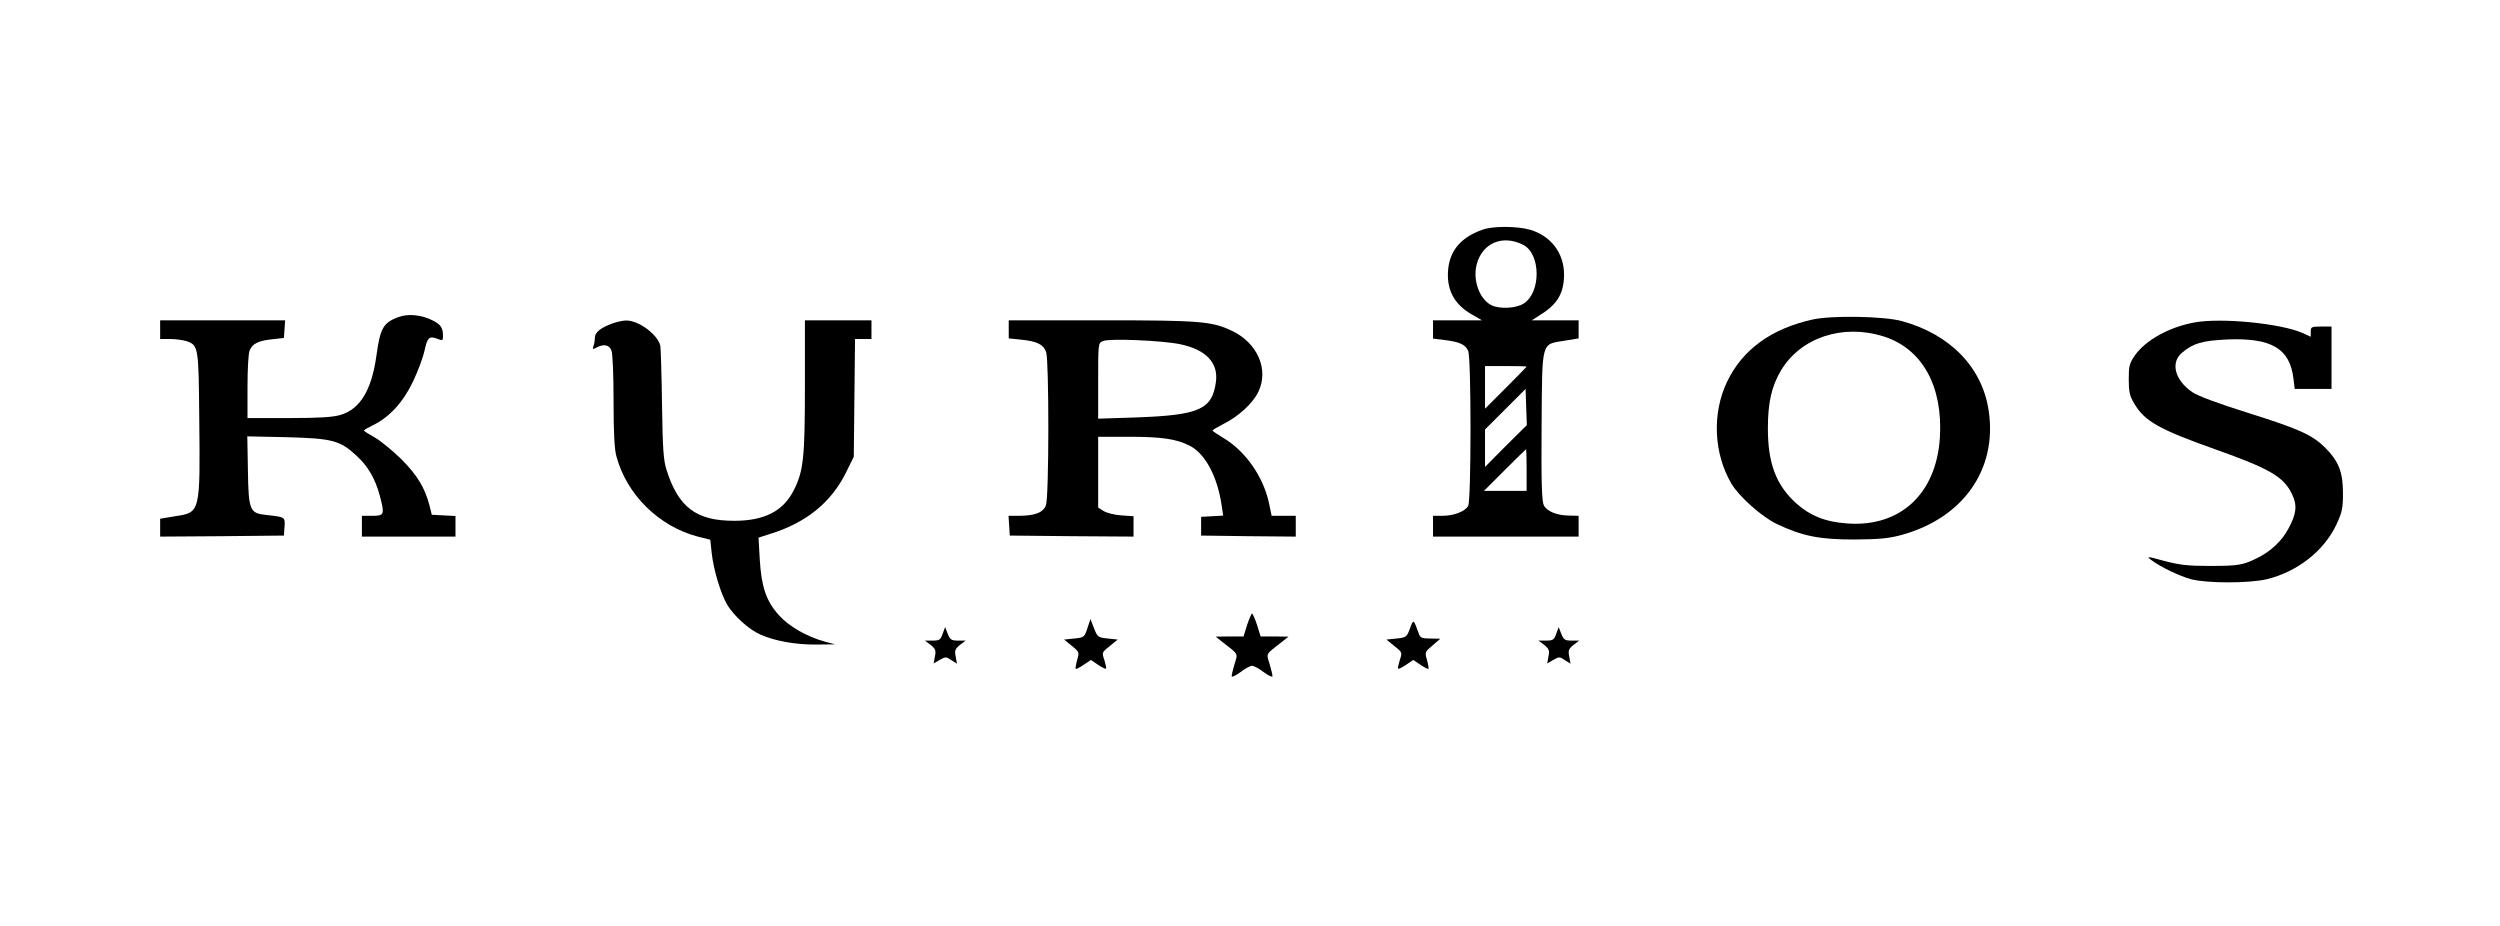
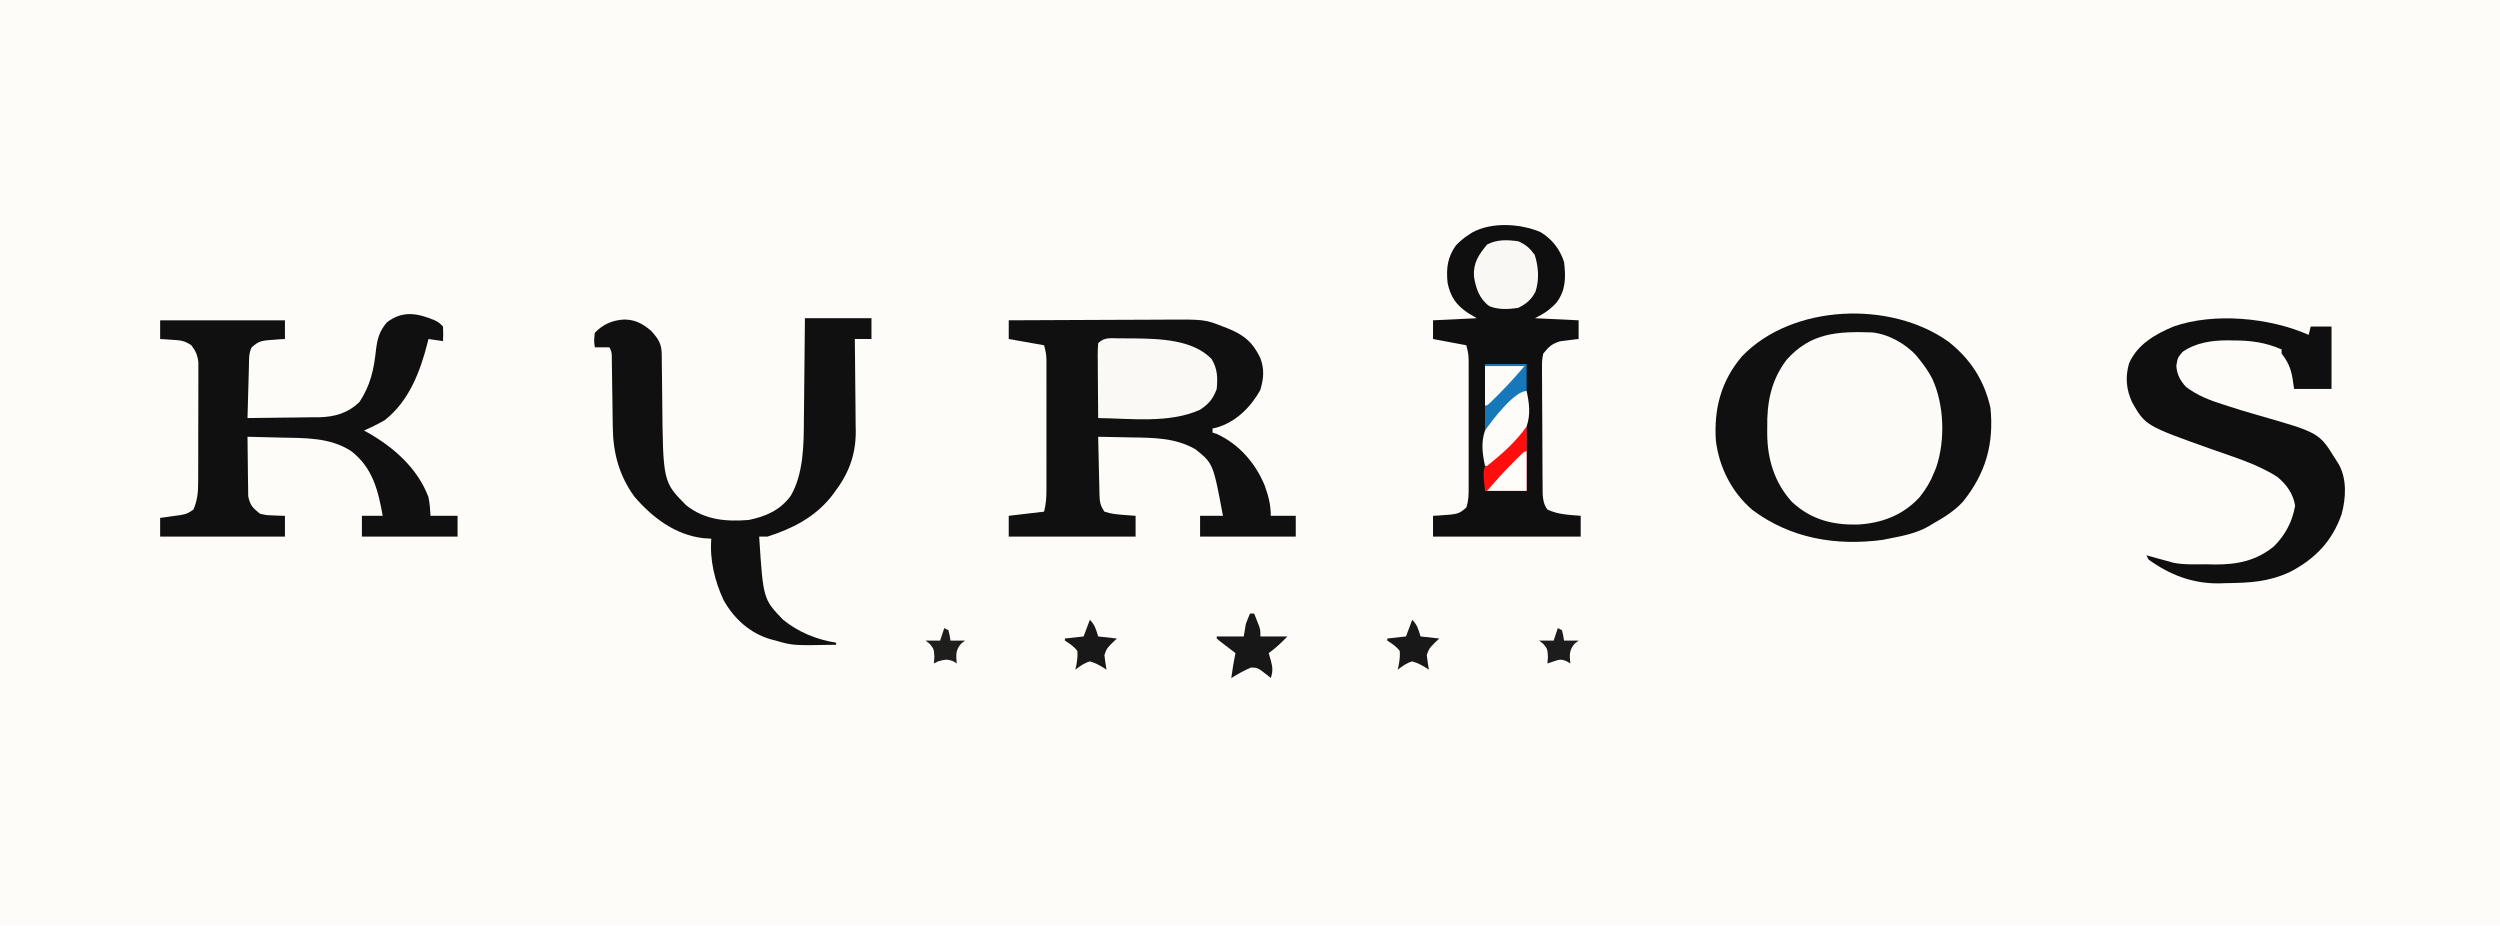
- <svg xmlns="http://www.w3.org/2000/svg" version="1.0" width="1202pt" height="445pt" viewBox="0 0 1202 445" preserveAspectRatio="xMidYMid meet">
-   <g transform="translate(0,445) scale(0.1,-0.1)" fill="#000000" stroke="none">
-     <path d="M7129 3346 c-103 -36 -156 -98 -166 -188 -10 -98 27 -170 112 -219 l50 -29 -117 0 -118 0 0 -44 0 -44 57 -7 c71 -9 98 -21 112 -52 15 -33 15 -716 0 -745 -14 -27 -69 -48 -124 -48 l-45 0 0 -50 0 -50 350 0 350 0 0 50 0 50 -42 1 c-61 0 -110 20 -125 49 -10 19 -13 107 -11 382 3 416 -3 391 111 410 l67 11 0 43 0 44 -112 0 -113 0 45 29 c80 50 110 104 110 193 -1 102 -63 183 -162 213 -62 18 -179 19 -229 1z m194 -73 c86 -43 87 -230 2 -283 -37 -23 -116 -27 -155 -7 -57 29 -90 121 -70 196 27 103 125 144 223 94z m17 -586 c0 -1 -45 -47 -100 -102 l-100 -100 0 103 0 102 100 0 c55 0 100 -1 100 -3z m-100 -381 l-100 -101 0 90 0 90 98 98 97 97 3 -87 3 -87 -101 -100z m100 -116 l0 -100 -102 0 -103 0 100 100 c55 55 101 100 102 100 2 0 3 -45 3 -100z" />
-     <path d="M1917 2926 c-74 -27 -89 -53 -107 -185 -23 -166 -78 -258 -173 -286 -38 -11 -101 -15 -249 -15 l-198 0 0 149 c0 82 4 161 10 175 12 33 42 48 110 55 l55 6 3 43 3 42 -300 0 -301 0 0 -45 0 -45 49 0 c26 0 61 -5 77 -10 58 -20 59 -26 62 -370 5 -456 5 -454 -116 -472 l-72 -12 0 -43 0 -43 298 2 297 3 3 42 c3 47 4 47 -87 57 -80 8 -86 21 -89 212 l-3 166 188 -4 c220 -6 257 -15 336 -88 56 -51 91 -111 113 -193 24 -91 22 -97 -36 -97 l-50 0 0 -50 0 -50 225 0 225 0 0 50 0 49 -57 3 -57 3 -11 45 c-23 86 -58 144 -134 221 -42 41 -100 89 -128 105 -29 16 -53 31 -53 34 0 3 19 14 42 25 79 38 145 109 193 209 24 50 49 117 56 150 14 64 23 72 62 57 25 -10 27 -8 27 13 0 40 -11 56 -49 75 -52 27 -118 34 -164 17z" />
-     <path d="M8716 2914 c-200 -44 -338 -145 -412 -299 -73 -152 -65 -345 21 -491 36 -61 146 -159 217 -193 124 -59 207 -75 373 -75 121 1 165 5 228 22 295 81 460 314 419 595 -30 209 -184 369 -417 433 -86 24 -337 28 -429 8z m339 -81 c187 -59 287 -239 272 -487 -17 -269 -189 -430 -442 -413 -107 7 -181 36 -251 99 -95 87 -134 191 -134 358 0 125 18 203 63 279 95 158 296 225 492 164z" />
-     <path d="M2948 2896 c-60 -21 -88 -44 -88 -70 0 -14 -3 -32 -7 -41 -5 -15 -3 -16 15 -6 35 19 62 13 72 -15 6 -14 10 -123 10 -242 0 -149 4 -233 14 -267 49 -183 204 -336 391 -385 l60 -15 7 -65 c9 -81 43 -193 74 -247 33 -55 105 -120 160 -144 69 -31 170 -49 269 -48 l90 1 -49 13 c-87 24 -172 73 -220 126 -62 68 -85 137 -93 268 l-6 106 59 19 c170 53 290 150 361 293 l38 77 3 283 3 283 40 0 39 0 0 45 0 45 -160 0 -160 0 0 -317 c0 -345 -7 -409 -54 -501 -51 -100 -141 -146 -286 -146 -182 0 -268 64 -325 244 -15 45 -19 103 -22 315 -2 143 -6 270 -8 282 -12 54 -104 123 -165 122 -14 0 -42 -6 -62 -13z" />
-     <path d="M4850 2866 l0 -43 59 -6 c78 -8 108 -23 121 -60 14 -42 14 -693 -1 -735 -12 -36 -52 -52 -132 -52 l-48 0 3 -47 3 -48 298 -3 297 -2 0 49 0 49 -59 4 c-32 2 -70 12 -85 21 l-26 17 0 170 0 170 144 0 c162 0 231 -10 296 -43 75 -38 134 -149 154 -289 l7 -47 -53 -3 -53 -3 0 -45 0 -45 228 -3 227 -2 0 50 0 50 -58 0 -58 0 -12 58 c-27 129 -113 253 -221 317 -28 17 -51 32 -51 35 0 3 24 17 53 32 71 35 141 99 167 154 52 107 -4 236 -128 294 -96 45 -150 50 -624 50 l-448 0 0 -44z m824 -71 c125 -26 185 -90 172 -182 -18 -132 -80 -159 -383 -170 l-183 -6 0 182 c0 179 0 182 23 191 30 14 284 3 371 -15z" />
-     <path d="M10553 2900 c-123 -22 -236 -85 -288 -158 -27 -39 -30 -52 -30 -115 0 -60 4 -80 27 -118 49 -84 120 -124 388 -219 264 -94 330 -132 370 -216 26 -53 22 -94 -18 -167 -31 -58 -84 -108 -149 -140 -69 -34 -90 -38 -232 -38 -102 0 -143 5 -215 24 -80 22 -87 23 -65 6 46 -35 136 -78 194 -94 77 -20 278 -20 363 0 146 35 275 135 335 262 28 60 32 78 32 153 0 100 -21 153 -86 218 -63 62 -126 90 -371 167 -143 45 -243 82 -268 100 -84 58 -105 142 -49 189 55 46 96 58 220 64 211 8 299 -44 316 -189 l6 -49 88 0 89 0 0 150 0 150 -50 0 c-46 0 -50 -2 -50 -24 l0 -25 -42 19 c-104 45 -387 73 -515 50z" />
-     <path d="M5996 1445 l-17 -55 -67 0 -67 -1 34 -27 c78 -61 73 -51 56 -107 -8 -27 -14 -53 -13 -57 2 -5 21 5 43 21 22 17 47 30 55 30 8 0 33 -13 55 -30 22 -16 41 -26 43 -21 1 4 -5 30 -13 57 -17 56 -22 46 56 107 l34 27 -67 1 -67 0 -17 55 c-10 30 -21 55 -24 55 -3 0 -14 -25 -24 -55z" />
-     <path d="M5228 1429 c-14 -43 -16 -44 -63 -49 l-49 -5 37 -30 c36 -29 37 -31 26 -68 -6 -22 -9 -41 -7 -43 2 -2 20 7 39 20 l34 23 34 -23 c19 -13 37 -22 39 -19 2 2 -2 21 -8 41 -13 37 -12 38 26 68 l38 31 -48 5 c-47 5 -49 7 -66 49 l-17 45 -15 -45z" />
-     <path d="M6779 1428 c-15 -41 -18 -43 -64 -48 l-49 -5 38 -31 c38 -30 39 -31 26 -68 -6 -20 -10 -39 -8 -41 2 -3 20 6 39 19 l34 23 34 -23 c19 -13 37 -22 39 -20 2 2 -1 21 -7 43 -11 37 -10 39 27 70 l37 32 -48 1 c-43 0 -49 3 -57 28 -24 66 -24 66 -41 20z" />
-     <path d="M4532 1402 c-10 -28 -15 -32 -48 -32 l-37 0 28 -21 c23 -19 26 -27 20 -55 l-6 -34 29 17 c28 16 31 16 56 -1 l27 -17 -6 34 c-6 29 -3 37 20 56 l28 21 -37 0 c-31 0 -38 4 -49 32 l-13 33 -12 -33z" />
-     <path d="M7482 1402 c-10 -28 -15 -32 -48 -32 l-37 0 28 -21 c23 -19 26 -27 20 -55 l-6 -34 29 17 c28 16 31 16 56 -1 l27 -17 -6 34 c-6 29 -3 37 20 56 l28 21 -37 0 c-31 0 -38 4 -49 32 l-13 33 -12 -33z" />
-   </g>
+ <svg xmlns="http://www.w3.org/2000/svg" version="1.1" width="1202" height="445">
+   <path d="M0 0 C396.66 0 793.32 0 1202 0 C1202 146.85 1202 293.7 1202 445 C805.34 445 408.68 445 0 445 C0 298.15 0 151.3 0 0 Z " fill="#FEFCF9" transform="translate(0,0)" />
+   <path d="M0 0 C11.805 -0.07 23.611 -0.123 35.416 -0.155 C40.899 -0.171 46.381 -0.192 51.864 -0.226 C57.161 -0.259 62.458 -0.277 67.756 -0.285 C69.77 -0.29 71.785 -0.301 73.799 -0.317 C94.109 -0.475 94.109 -0.475 103 3 C103.851 3.331 104.703 3.662 105.58 4.003 C113.273 7.135 117.509 10.746 121.051 18.344 C122.988 23.765 122.561 28.119 120.938 33.562 C116.202 41.963 109.203 48.933 99.699 51.66 C99.138 51.772 98.578 51.884 98 52 C98 52.66 98 53.32 98 54 C98.66 54.206 99.32 54.412 100 54.625 C110.732 59.544 118.554 68.578 123.035 79.352 C124.832 84.283 126 88.698 126 94 C129.96 94 133.92 94 138 94 C138 97.3 138 100.6 138 104 C122.82 104 107.64 104 92 104 C92 100.7 92 97.4 92 94 C95.63 94 99.26 94 103 94 C98.298 68.859 98.298 68.859 89.75 62 C80.069 56.455 69.715 56.474 58.875 56.312 C57.331 56.279 55.786 56.245 54.242 56.209 C50.495 56.125 46.748 56.058 43 56 C43.094 60.645 43.2 65.29 43.317 69.934 C43.356 71.514 43.391 73.094 43.422 74.675 C43.468 76.946 43.526 79.217 43.586 81.488 C43.597 82.195 43.609 82.901 43.621 83.629 C43.731 87.277 43.921 88.882 46 92 C49.162 93.054 51.869 93.313 55.188 93.562 C55.731 93.604 55.731 93.604 58.48 93.816 C59.312 93.877 60.143 93.938 61 94 C61 97.3 61 100.6 61 104 C40.87 104 20.74 104 0 104 C0 100.7 0 97.4 0 94 C2.805 93.67 2.805 93.67 17 92 C17.978 88.088 18.127 85.015 18.129 81 C18.131 80.304 18.133 79.607 18.135 78.89 C18.139 76.593 18.136 74.297 18.133 72 C18.133 70.401 18.134 68.802 18.136 67.203 C18.137 63.854 18.135 60.505 18.13 57.156 C18.125 52.866 18.128 48.575 18.134 44.284 C18.138 40.983 18.136 37.682 18.134 34.381 C18.133 32.799 18.134 31.217 18.136 29.635 C18.139 27.423 18.135 25.212 18.129 23 C18.129 21.742 18.128 20.484 18.127 19.188 C18 16 18 16 17 12 C14.195 11.505 14.195 11.505 0 9 C0 6.03 0 3.06 0 0 Z " fill="#101010" transform="translate(485,154)" />
+   <path d="M0 0 C5.568 3.382 9.332 8.217 11.309 14.402 C12.186 21.617 12.185 27.854 7.738 33.82 C4.579 37.316 1.516 39.299 -2.691 41.402 C4.239 41.732 11.169 42.062 18.309 42.402 C18.309 45.372 18.309 48.342 18.309 51.402 C17.5 51.489 16.692 51.575 15.859 51.664 C14.791 51.805 13.722 51.945 12.621 52.09 C11.565 52.217 10.51 52.345 9.422 52.477 C5.437 53.662 3.924 55.187 1.309 58.402 C0.694 61.672 0.694 61.672 0.709 65.424 C0.705 66.111 0.701 66.798 0.697 67.505 C0.691 69.765 0.72 72.022 0.75 74.281 C0.754 75.856 0.757 77.431 0.757 79.007 C0.763 82.303 0.786 85.598 0.822 88.894 C0.867 93.117 0.882 97.338 0.885 101.561 C0.89 104.812 0.905 108.062 0.924 111.313 C0.933 112.87 0.94 114.426 0.944 115.983 C0.953 118.159 0.976 120.334 1.002 122.51 C1.013 123.747 1.023 124.985 1.034 126.26 C1.295 129.25 1.614 130.954 3.309 133.402 C8.369 135.806 13.797 135.955 19.309 136.402 C19.309 139.702 19.309 143.002 19.309 146.402 C-4.121 146.402 -27.551 146.402 -51.691 146.402 C-51.691 143.102 -51.691 139.802 -51.691 136.402 C-51.323 136.384 -51.323 136.384 -49.461 136.289 C-39.393 135.611 -39.393 135.611 -35.691 132.402 C-34.538 128.942 -34.564 126.258 -34.562 122.608 C-34.56 121.921 -34.559 121.235 -34.557 120.527 C-34.552 118.258 -34.555 115.988 -34.559 113.719 C-34.558 112.141 -34.557 110.563 -34.556 108.985 C-34.554 105.677 -34.556 102.369 -34.561 99.061 C-34.567 94.823 -34.563 90.585 -34.557 86.347 C-34.554 83.088 -34.555 79.829 -34.558 76.57 C-34.558 75.007 -34.557 73.445 -34.555 71.882 C-34.553 69.697 -34.556 67.512 -34.562 65.326 C-34.563 64.083 -34.564 62.84 -34.564 61.559 C-34.691 58.402 -34.691 58.402 -35.691 54.402 C-40.971 53.412 -46.251 52.422 -51.691 51.402 C-51.691 48.432 -51.691 45.462 -51.691 42.402 C-48.226 42.237 -48.226 42.237 -30.691 41.402 C-32.094 40.557 -33.496 39.711 -34.941 38.84 C-40.544 35.114 -43.33 31.072 -44.691 24.402 C-45.404 17.53 -44.778 12.093 -40.691 6.402 C-38.629 4.292 -37.109 2.939 -34.691 1.402 C-34.101 1.009 -33.511 0.616 -32.902 0.211 C-23.535 -4.979 -9.661 -4.132 0 0 Z " fill="#0F0F0F" transform="translate(740.6914,111.5977)" />
+   <path d="M0 0 C0.482 0.005 0.482 0.005 2.918 0.031 C13.492 0.346 21.671 3.289 29.379 10.676 C40.539 22.734 42.735 35.45 42.441 51.34 C42.159 57.912 40.767 63.505 38.125 69.562 C37.774 70.389 37.424 71.215 37.062 72.066 C32.867 80.675 25.128 87.335 16.125 90.562 C4.408 94.19 -8.885 94.261 -19.875 88.562 C-29.661 82.708 -36.135 74.288 -39.875 63.562 C-43.201 49.222 -42.474 31.789 -35.367 18.809 C-27.155 5.993 -15.073 -0.242 0 0 Z " fill="#FDFBF8" transform="translate(890.875,159.4375)" />
+   <path d="M0 0 C2.137 1.07 2.137 1.07 4.137 3.07 C4.262 6.695 4.262 6.695 4.137 10.07 C1.827 9.74 -0.483 9.41 -2.863 9.07 C-3.022 9.725 -3.18 10.38 -3.344 11.055 C-6.878 24.879 -12.272 39 -23.863 48.07 C-27.111 49.949 -30.426 51.569 -33.863 53.07 C-33.257 53.399 -32.652 53.728 -32.027 54.066 C-19.467 61.197 -8.043 71.286 -2.863 85.07 C-2.248 88.128 -2.015 90.941 -1.863 94.07 C2.427 94.07 6.717 94.07 11.137 94.07 C11.137 97.37 11.137 100.67 11.137 104.07 C-4.043 104.07 -19.223 104.07 -34.863 104.07 C-34.863 100.77 -34.863 97.47 -34.863 94.07 C-31.563 94.07 -28.263 94.07 -24.863 94.07 C-27.029 81.853 -29.713 71 -39.863 63.07 C-50.138 56.242 -62.618 56.698 -74.488 56.445 C-75.984 56.407 -77.48 56.368 -78.977 56.328 C-82.605 56.233 -86.234 56.149 -89.863 56.07 C-89.844 60.537 -89.792 65.002 -89.711 69.468 C-89.688 70.985 -89.673 72.503 -89.668 74.021 C-89.658 76.209 -89.617 78.395 -89.57 80.582 C-89.555 81.896 -89.539 83.211 -89.523 84.565 C-88.707 88.899 -87.294 90.383 -83.863 93.07 C-80.75 93.777 -80.75 93.777 -77.551 93.883 C-76.482 93.931 -75.414 93.978 -74.312 94.027 C-73.908 94.034 -73.908 94.034 -71.863 94.07 C-71.863 97.37 -71.863 100.67 -71.863 104.07 C-91.663 104.07 -111.463 104.07 -131.863 104.07 C-131.863 101.1 -131.863 98.13 -131.863 95.07 C-130.96 94.949 -130.056 94.828 -129.125 94.703 C-127.946 94.536 -126.766 94.368 -125.551 94.195 C-124.379 94.033 -123.207 93.87 -122 93.703 C-118.863 93.07 -118.863 93.07 -115.863 91.07 C-113.978 86.726 -113.607 82.929 -113.589 78.226 C-113.584 77.57 -113.578 76.914 -113.573 76.238 C-113.559 74.087 -113.56 71.936 -113.562 69.785 C-113.559 68.281 -113.554 66.777 -113.55 65.273 C-113.542 62.129 -113.542 58.984 -113.548 55.84 C-113.553 51.816 -113.536 47.792 -113.513 43.768 C-113.499 40.665 -113.498 37.562 -113.501 34.459 C-113.5 32.976 -113.495 31.492 -113.485 30.009 C-113.473 27.934 -113.479 25.86 -113.491 23.785 C-113.49 22.606 -113.49 21.427 -113.489 20.213 C-113.906 16.712 -114.752 14.869 -116.863 12.07 C-120.268 9.801 -122.029 9.705 -126.051 9.445 C-127.137 9.371 -128.224 9.296 -129.344 9.219 C-130.175 9.17 -131.007 9.121 -131.863 9.07 C-131.863 6.1 -131.863 3.13 -131.863 0.07 C-112.063 0.07 -92.263 0.07 -71.863 0.07 C-71.863 3.04 -71.863 6.01 -71.863 9.07 C-72.599 9.108 -73.335 9.145 -74.094 9.184 C-84 9.851 -84 9.851 -87.863 13.07 C-89.335 16.014 -89.101 19.033 -89.18 22.266 C-89.2 22.973 -89.221 23.681 -89.243 24.409 C-89.308 26.671 -89.367 28.933 -89.426 31.195 C-89.469 32.728 -89.513 34.26 -89.557 35.793 C-89.664 39.552 -89.765 43.311 -89.863 47.07 C-84.046 47.026 -78.23 46.956 -72.413 46.863 C-70.438 46.835 -68.462 46.813 -66.487 46.799 C-63.634 46.778 -60.782 46.731 -57.93 46.68 C-57.057 46.678 -56.185 46.677 -55.287 46.676 C-47.764 46.499 -41.563 44.65 -36.051 39.383 C-30.726 31.319 -29.091 23.749 -28.086 14.268 C-27.421 8.906 -26.462 5.325 -22.863 1.07 C-15.366 -4.711 -8.25 -3.411 0 0 Z " fill="#101010" transform="translate(208.8633,153.9297)" />
+   <path d="M0 0 C10.56 0 21.12 0 32 0 C32 3.3 32 6.6 32 10 C29.36 10 26.72 10 24 10 C24.009 10.652 24.018 11.304 24.027 11.976 C24.116 18.806 24.176 25.636 24.22 32.467 C24.24 35.011 24.267 37.555 24.302 40.099 C24.351 43.77 24.373 47.441 24.391 51.113 C24.411 52.238 24.432 53.362 24.453 54.521 C24.456 65.997 20.928 74.936 14 84 C13.475 84.69 12.951 85.379 12.41 86.09 C4.397 95.913 -6.137 101.19 -18 105 C-19.32 105 -20.64 105 -22 105 C-20.045 135.025 -20.045 135.025 -10.535 144.926 C-3.214 150.915 5.699 154.557 15 156 C15 156.33 15 156.66 15 157 C-5.84 157.385 -5.84 157.385 -14 155 C-14.382 154.903 -14.382 154.903 -16.312 154.41 C-26.321 151.553 -34.085 144.526 -39.125 135.5 C-43.359 126.355 -45.853 116.069 -45 106 C-46.279 105.918 -47.558 105.835 -48.875 105.75 C-62.379 104.168 -73.305 95.87 -81.992 85.781 C-89.449 75.452 -92.272 64.575 -92.379 52.105 C-92.396 51.077 -92.413 50.048 -92.43 48.989 C-92.483 45.722 -92.524 42.455 -92.562 39.188 C-92.606 35.903 -92.653 32.618 -92.705 29.333 C-92.737 27.293 -92.764 25.253 -92.786 23.213 C-92.799 22.295 -92.813 21.376 -92.826 20.43 C-92.836 19.621 -92.845 18.812 -92.855 17.978 C-93 16 -93 16 -94 14 C-96.31 14 -98.62 14 -101 14 C-101.438 10.812 -101.438 10.812 -101 7 C-97.141 2.903 -92.399 0.882 -86.812 0.625 C-81.491 0.686 -78.032 2.643 -74 6 C-70.549 9.805 -68.885 12.186 -68.842 17.288 C-68.832 18.177 -68.822 19.066 -68.811 19.982 C-68.804 20.95 -68.797 21.917 -68.789 22.914 C-68.761 24.977 -68.732 27.039 -68.703 29.102 C-68.662 32.342 -68.625 35.582 -68.599 38.822 C-68.241 78.722 -68.241 78.722 -57.008 90 C-48.111 96.983 -38.026 97.886 -27 97 C-18.663 95.255 -11.908 92.317 -6.797 85.363 C-0.588 74.684 -0.543 60.487 -0.488 48.535 C-0.471 47.122 -0.453 45.708 -0.434 44.295 C-0.387 40.631 -0.357 36.966 -0.33 33.302 C-0.3 29.54 -0.254 25.779 -0.209 22.018 C-0.122 14.678 -0.062 7.34 0 0 Z " fill="#101010" transform="translate(387,153)" />
+   <path d="M0 0 C10.562 8.357 17.125 18.441 20.152 31.703 C21.919 49.068 17.942 63.209 6.965 76.891 C2.718 81.541 -2.415 84.603 -7.848 87.703 C-8.182 87.904 -8.182 87.904 -9.875 88.922 C-15.779 92.217 -22.263 93.421 -28.848 94.703 C-29.746 94.889 -30.645 95.074 -31.57 95.266 C-54.118 98.276 -75.869 94.62 -94.285 80.891 C-104.171 72.431 -110.197 60.608 -111.848 47.703 C-112.885 32.34 -109.375 18.893 -99.348 7.078 C-75.285 -18.087 -27.885 -19.968 0 0 Z M-77.848 8.703 C-85.332 18.583 -87.363 29.205 -87.16 41.391 C-87.163 42.371 -87.167 43.351 -87.17 44.361 C-87.08 56.517 -83.616 67.95 -75.223 77.078 C-66.06 85.551 -55.888 88.126 -43.805 87.914 C-32.18 87.294 -21.977 83.478 -13.973 74.828 C-10.915 71.031 -8.629 67.238 -6.848 62.703 C-6.549 61.974 -6.25 61.244 -5.941 60.492 C-1.478 47.39 -2.053 30.226 -7.848 17.703 C-9.587 14.445 -11.521 11.569 -13.848 8.703 C-14.361 8.066 -14.874 7.43 -15.402 6.773 C-20.661 0.911 -29.067 -3.783 -37.017 -4.49 C-53.357 -5.013 -66.342 -4.31 -77.848 8.703 Z " fill="#101010" transform="translate(936.8477,164.2969)" />
+   <path d="M0 0 C0.33 -1.32 0.66 -2.64 1 -4 C4.3 -4 7.6 -4 11 -4 C11 5.9 11 15.8 11 26 C5.06 26 -0.88 26 -7 26 C-7.247 24.309 -7.495 22.618 -7.75 20.875 C-8.635 15.891 -9.948 12.968 -13 9 C-13 8.34 -13 7.68 -13 7 C-20.796 3.589 -27.965 2.657 -36.375 2.688 C-37.257 2.671 -38.138 2.655 -39.047 2.639 C-46.601 2.633 -54.294 3.773 -60.625 8.188 C-63 11 -63 11 -63.625 14.938 C-63.256 19.203 -61.872 21.769 -59 25 C-53.548 29.119 -47.717 31.408 -41.25 33.438 C-40.341 33.733 -39.432 34.029 -38.496 34.334 C-33.911 35.813 -29.309 37.214 -24.676 38.535 C4.994 47.009 4.994 47.009 12.75 59.5 C13.343 60.438 13.936 61.377 14.547 62.344 C18.433 69.448 17.937 78.459 15.875 86.125 C11.398 99.16 3.08 107.762 -9 114 C-19.224 118.791 -28.443 119.245 -39.625 119.375 C-40.222 119.394 -40.222 119.394 -43.246 119.488 C-55.79 119.611 -66.862 115.387 -77 108 C-77.33 107.34 -77.66 106.68 -78 106 C-77.252 106.205 -76.505 106.41 -75.734 106.621 C-74.75 106.891 -73.765 107.16 -72.75 107.438 C-71.775 107.704 -70.801 107.971 -69.797 108.246 C-68.874 108.495 -67.951 108.744 -67 109 C-66.413 109.176 -65.826 109.351 -65.222 109.532 C-59.923 110.648 -54.33 110.272 -48.938 110.312 C-47.665 110.342 -46.392 110.371 -45.08 110.4 C-34.403 110.472 -25.231 108.62 -16.785 101.77 C-11.221 96.254 -7.865 89.868 -6.5 82.188 C-7.404 76.425 -10.544 72.052 -14.992 68.336 C-24.535 62.161 -35.993 58.778 -46.633 54.988 C-78.502 43.628 -78.502 43.628 -84.938 32.312 C-87.725 26.174 -88.209 20.281 -86.371 13.773 C-82.445 4.654 -73.791 -0.313 -65 -4 C-45.457 -10.857 -18.691 -8.275 0 0 Z " fill="#0F0F0F" transform="translate(1110,161)" />
+   <path d="M0 0 C1.112 0.005 2.225 0.011 3.371 0.017 C3.936 0.019 3.936 0.019 6.797 0.029 C19.126 0.194 35.085 0.501 44.246 9.892 C47.139 14.593 47.252 18.959 46.746 24.329 C45.052 29.054 42.906 31.556 38.746 34.329 C24.1 40.977 5.473 38.535 -10.254 38.329 C-10.303 33.239 -10.34 28.149 -10.364 23.058 C-10.374 21.326 -10.387 19.593 -10.405 17.861 C-10.429 15.374 -10.44 12.887 -10.449 10.399 C-10.46 9.622 -10.47 8.845 -10.48 8.044 C-10.481 6.138 -10.376 4.232 -10.254 2.329 C-7.203 -0.722 -4.173 0.037 0 0 Z " fill="#FBF9F6" transform="translate(538.2539,162.6709)" />
+   <path d="M0 0 C6.6 0 13.2 0 20 0 C20 20.13 20 40.26 20 61 C13.4 61 6.8 61 0 61 C0 40.87 0 20.74 0 0 Z " fill="#1678B9" transform="translate(714,175)" />
+   <path d="M0 0 C3.779 1.724 5.412 3.215 7.875 6.5 C9.716 12.228 10.164 18.432 8.273 24.227 C6.231 28.129 3.874 30.085 0 32 C-4.644 32.75 -9.603 33.007 -14.008 31.156 C-18.731 27.644 -20.453 22.539 -21.316 16.953 C-21.716 10.303 -19.087 6.544 -15 1.562 C-10.152 -0.963 -5.344 -0.71 0 0 Z " fill="#FAF8F5" transform="translate(730,116)" />
+   <path d="M0 0 C0 10.23 0 20.46 0 31 C-6.6 31 -13.2 31 -20 31 C-21.126 20.768 -21.126 20.768 -18.235 16.229 C-15.791 13.576 -13.252 11.153 -10.562 8.75 C-9.665 7.898 -8.767 7.046 -7.842 6.168 C-1.283 0 -1.283 0 0 0 Z " fill="#FF0E0D" transform="translate(734,205)" />
+   <path d="M0 0 C0.66 0 1.32 0 2 0 C2.506 1.268 3.005 2.54 3.5 3.812 C3.778 4.52 4.057 5.228 4.344 5.957 C5 8 5 8 5 11 C9.29 11 13.58 11 18 11 C15.147 13.932 12.349 16.643 9 19 C9.351 20.238 9.701 21.475 10.062 22.75 C10.956 25.903 11.009 27.868 10 31 C9.553 30.627 9.105 30.255 8.645 29.871 C3.721 26.018 3.721 26.018 0.5 25.938 C-2.858 27.365 -5.881 29.104 -9 31 C-8.447 26.969 -7.819 22.985 -7 19 C-7.65 18.506 -8.299 18.013 -8.969 17.504 C-9.804 16.863 -10.639 16.223 -11.5 15.562 C-12.335 14.924 -13.171 14.286 -14.031 13.629 C-14.356 13.36 -14.356 13.36 -16 12 C-16 11.67 -16 11.34 -16 11 C-11.71 11 -7.42 11 -3 11 C-2.67 9.02 -2.34 7.04 -2 5 C-1.378 3.316 -0.725 1.642 0 0 Z " fill="#171717" transform="translate(601,295)" />
+   <path d="M0 0 C1.267 5.785 1.985 11.306 0 17 C-5.054 24.299 -12.068 30.498 -19 36 C-19.33 36 -19.66 36 -20 36 C-21.267 30.215 -21.985 24.694 -20 19 C-16.81 14.393 -6.003 0 0 0 Z " fill="#FEFCF9" transform="translate(734,188)" />
+   <path d="M0 0 C2.463 2.463 2.998 4.707 4 8 C6.97 8.33 9.94 8.66 13 9 C12.196 9.763 11.391 10.526 10.562 11.312 C8 14 8 14 7 17 C7.278 19.341 7.605 21.676 8 24 C7.504 23.665 7.007 23.33 6.496 22.984 C4.321 21.68 2.448 20.681 0 20 C-2.897 20.866 -4.534 22.151 -7 24 C-6.858 23.408 -6.716 22.817 -6.57 22.207 C-6.104 19.697 -5.808 17.55 -6 15 C-7.756 12.683 -9.52 11.619 -12 10 C-12 9.67 -12 9.34 -12 9 C-10.515 8.835 -10.515 8.835 -3 8 C-2.01 5.36 -1.02 2.72 0 0 Z " fill="#181818" transform="translate(679,298)" />
+   <path d="M0 0 C2.463 2.463 2.998 4.707 4 8 C6.97 8.33 9.94 8.66 13 9 C12.196 9.763 11.391 10.526 10.562 11.312 C8 14 8 14 7 17 C7.278 19.341 7.605 21.676 8 24 C7.504 23.665 7.007 23.33 6.496 22.984 C4.321 21.68 2.448 20.681 0 20 C-2.897 20.866 -4.534 22.151 -7 24 C-6.858 23.408 -6.716 22.817 -6.57 22.207 C-6.104 19.697 -5.808 17.55 -6 15 C-7.756 12.683 -9.52 11.619 -12 10 C-12 9.67 -12 9.34 -12 9 C-10.515 8.835 -10.515 8.835 -3 8 C-2.01 5.36 -1.02 2.72 0 0 Z " fill="#191818" transform="translate(524,298)" />
+   <path d="M0 0 C0 6.27 0 12.54 0 19 C-6.27 19 -12.54 19 -19 19 C-15.001 14.334 -11.033 9.875 -6.688 5.562 C-6.151 5.022 -5.614 4.481 -5.061 3.924 C-1.127 0 -1.127 0 0 0 Z " fill="#FFFDFA" transform="translate(734,217)" />
+   <path d="M0 0 C6.27 0 12.54 0 19 0 C15.001 4.666 11.033 9.125 6.688 13.438 C6.151 13.978 5.614 14.519 5.061 15.076 C1.127 19 1.127 19 0 19 C0 12.73 0 6.46 0 0 Z " fill="#FEFCF9" transform="translate(714,176)" />
+   <path d="M0 0 C0.66 0.33 1.32 0.66 2 1 C2.625 3.562 2.625 3.562 3 6 C5.31 6 7.62 6 10 6 C9.67 6.258 9.67 6.258 8 7.562 C5.344 10.8 5.687 12.926 6 17 C5.722 16.825 5.722 16.825 4.312 15.938 C1.428 14.768 -0.052 15.147 -3 16 C-3.66 16.33 -4.32 16.66 -5 17 C-4.918 15.928 -4.835 14.855 -4.75 13.75 C-5 10 -5 10 -7 7.562 C-7.66 7.047 -8.32 6.531 -9 6 C-6.69 6 -4.38 6 -2 6 C-1.34 4.02 -0.68 2.04 0 0 Z " fill="#1E1E1D" transform="translate(454,302)" />
+   <path d="M0 0 C0.66 0.33 1.32 0.66 2 1 C2.625 3.562 2.625 3.562 3 6 C5.31 6 7.62 6 10 6 C9.67 6.258 9.67 6.258 8 7.562 C5.344 10.8 5.687 12.926 6 17 C5.711 16.825 5.711 16.825 4.25 15.938 C1.586 14.828 0.666 15.054 -2 16 C-2.99 16.33 -3.98 16.66 -5 17 C-4.918 15.928 -4.835 14.855 -4.75 13.75 C-5 10 -5 10 -7 7.562 C-7.66 7.047 -8.32 6.531 -9 6 C-6.69 6 -4.38 6 -2 6 C-1.34 4.02 -0.68 2.04 0 0 Z " fill="#1C1C1C" transform="translate(749,302)" />
</svg>
